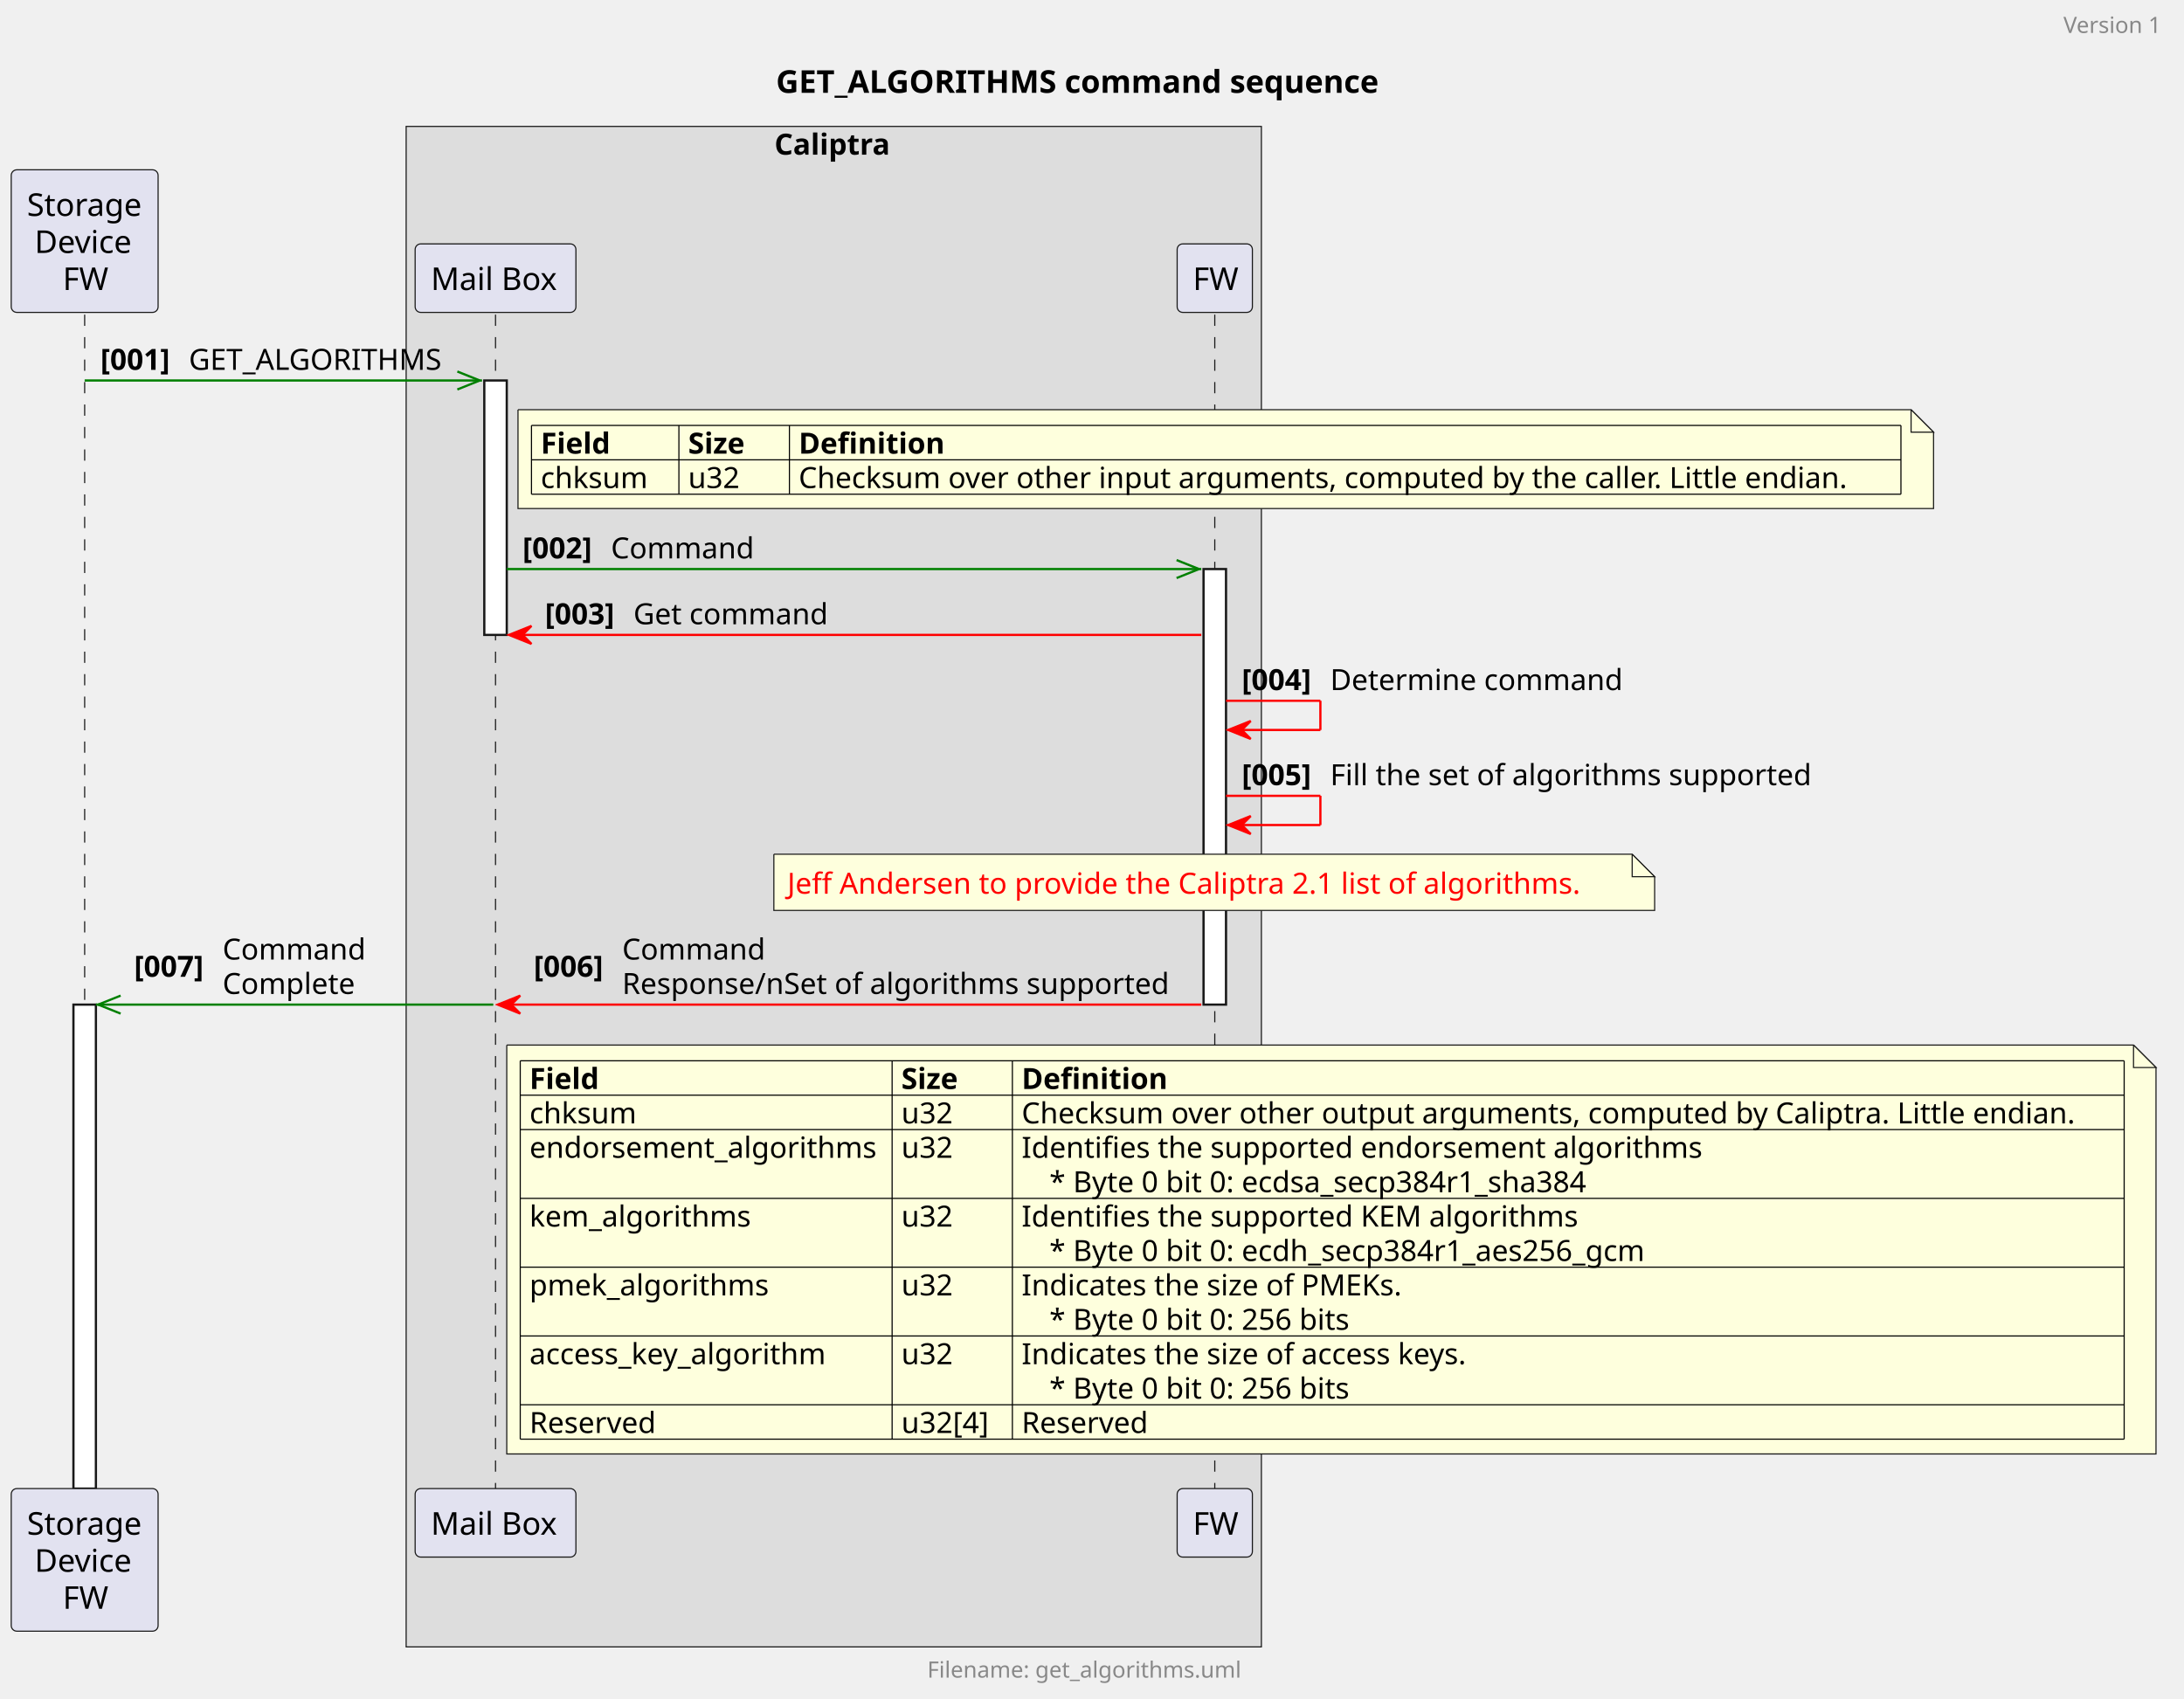
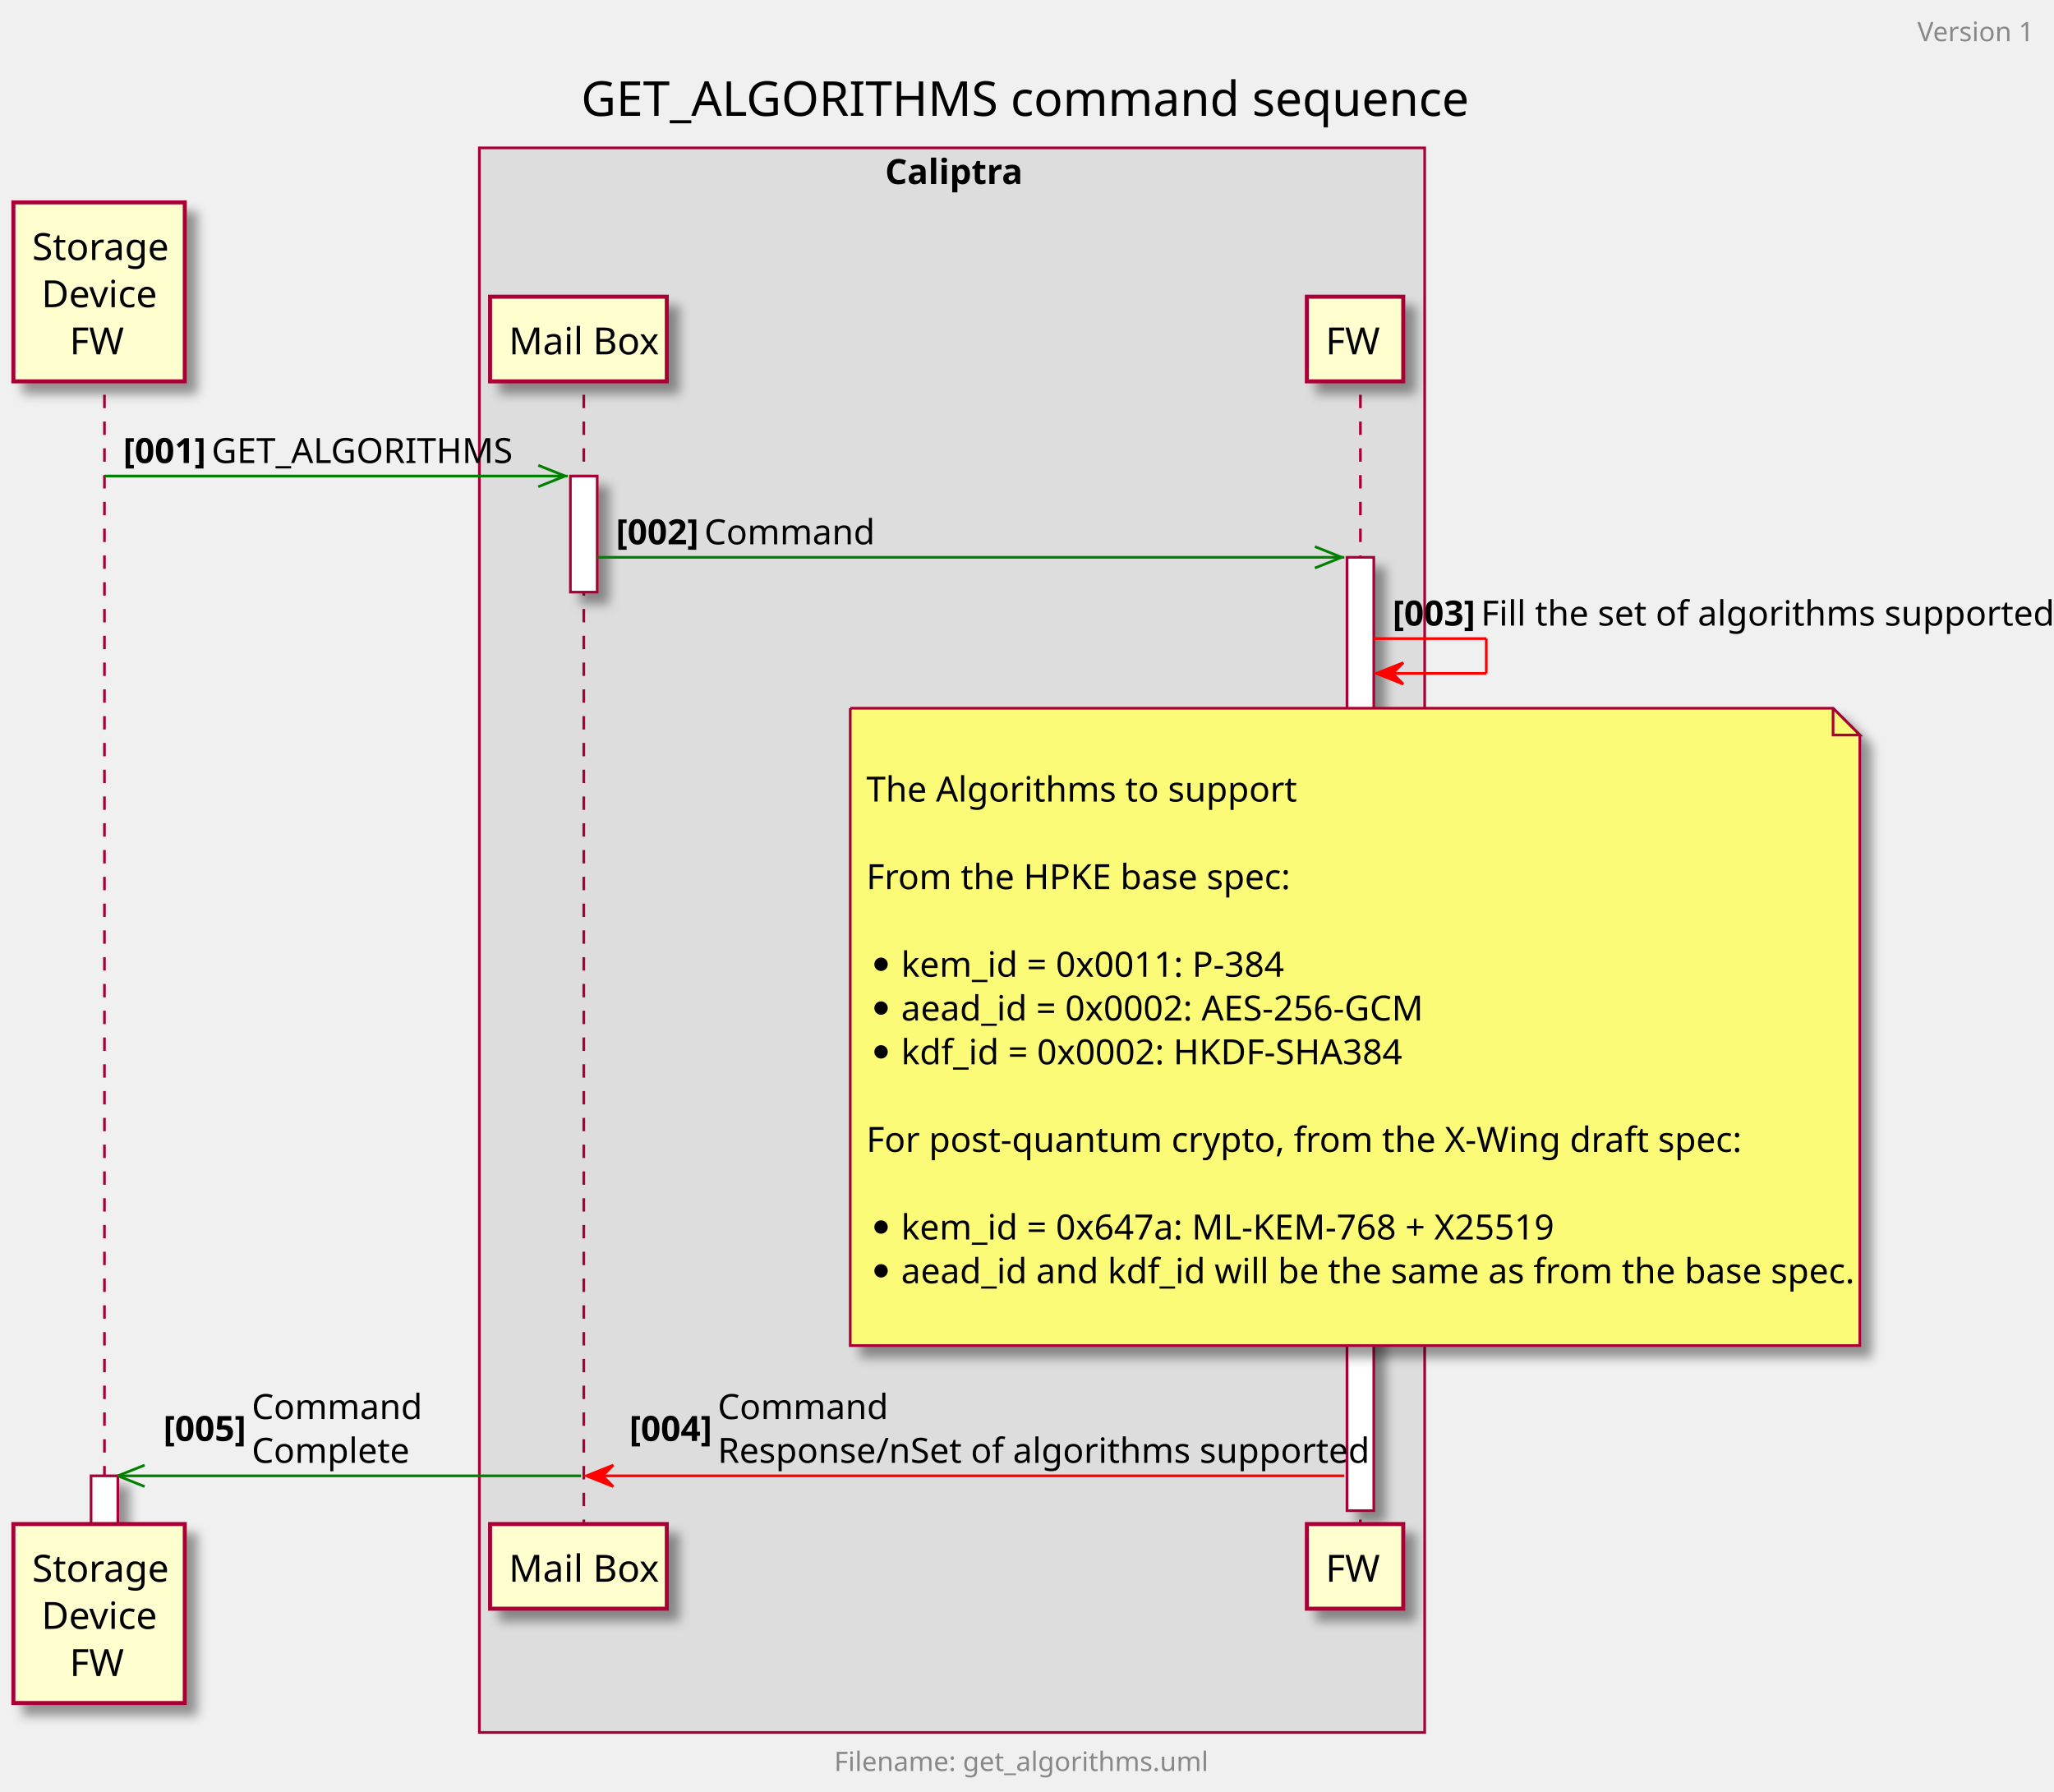
- <svg xmlns="http://www.w3.org/2000/svg" contentStyleType="text/css" data-diagram-type="SEQUENCE" height="756px" preserveAspectRatio="none" style="width:972px;height:756px;background:#FFFFFF;" version="1.1" viewBox="0 0 972 756" width="972px" zoomAndPan="magnify">
-   <defs />
+ <svg xmlns="http://www.w3.org/2000/svg" contentScriptType="application/ecmascript" contentStyleType="text/css" height="669px" preserveAspectRatio="none" style="width:767px;height:669px;background:#FFFFFF;" version="1.1" viewBox="0 0 767 669" width="767px" zoomAndPan="magnify">
+   <defs>
+     <filter height="300%" id="f1qyztyrxr73i4" width="300%" x="-1" y="-1">
+       <feGaussianBlur result="blurOut" stdDeviation="2.0" />
+       <feColorMatrix in="blurOut" result="blurOut2" type="matrix" values="0 0 0 0 0 0 0 0 0 0 0 0 0 0 0 0 0 0 .4 0" />
+       <feOffset dx="4.0" dy="4.0" in="blurOut2" result="blurOut3" />
+       <feBlend in="SourceGraphic" in2="blurOut3" mode="normal" />
+     </filter>
+   </defs>
  <g>
-     <rect fill="#DDDDDD" height="676.762" style="stroke:#181818;stroke-width:0.5;" width="380.622" x="180.762" y="56.266" />
-     <text fill="#000000" font-family="sans-serif" font-size="13" font-weight="bold" lengthAdjust="spacing" textLength="52.794" x="344.676" y="68.834">Caliptra</text>
-     <text fill="#888888" font-family="sans-serif" font-size="10" lengthAdjust="spacing" textLength="46.025" x="918.345" y="14.668">Version 1</text>
-     <text fill="#000000" font-family="sans-serif" font-size="14" font-weight="bold" lengthAdjust="spacing" textLength="278.626" x="345.372" y="41.312">GET_ALGORITHMS command sequence</text>
-     <g>
-       <rect fill="transparent" height="522.521" width="8" x="34.183" y="140.041" />
-       <line style="stroke:#181818;stroke-width:0.5;stroke-dasharray:5.0,5.0;" x1="37.683" x2="37.683" y1="140.041" y2="662.562" />
-     </g>
-     <g>
-       <rect fill="#FFFFFF" height="215.416" style="stroke:#181818;stroke-width:1;" width="10" x="32.683" y="447.147" />
-     </g>
-     <g>
-       <rect fill="transparent" height="522.521" width="8" x="217.038" y="140.041" />
-       <line style="stroke:#181818;stroke-width:0.5;stroke-dasharray:5.0,5.0;" x1="220.538" x2="220.538" y1="140.041" y2="662.562" />
-     </g>
-     <g>
-       <rect fill="#FFFFFF" height="113.242" style="stroke:#181818;stroke-width:1;" width="10" x="215.538" y="169.352" />
-     </g>
-     <g>
-       <rect fill="transparent" height="522.521" width="8" x="537.143" y="140.041" />
-       <line style="stroke:#181818;stroke-width:0.5;stroke-dasharray:5.0,5.0;" x1="540.643" x2="540.643" y1="140.041" y2="662.562" />
-     </g>
-     <g>
-       <rect fill="#FFFFFF" height="193.863" style="stroke:#181818;stroke-width:1;" width="10" x="535.643" y="253.283" />
-     </g>
-     <rect fill="#E2E2F0" height="63.465" rx="2.5" ry="2.5" style="stroke:#181818;stroke-width:0.5;" width="65.365" x="5" y="75.576" />
-     <text fill="#000000" font-family="sans-serif" font-size="14" lengthAdjust="spacing" textLength="51.365" x="12" y="96.111">Storage</text>
-     <text fill="#000000" font-family="sans-serif" font-size="14" lengthAdjust="spacing" textLength="44.55" x="15.408" y="112.6">Device</text>
-     <text fill="#000000" font-family="sans-serif" font-size="14" lengthAdjust="spacing" textLength="19.482" x="27.941" y="129.088">FW</text>
-     <rect fill="#E2E2F0" height="30.488" rx="2.5" ry="2.5" style="stroke:#181818;stroke-width:0.5;" width="71.552" x="184.762" y="108.553" />
-     <text fill="#000000" font-family="sans-serif" font-size="14" lengthAdjust="spacing" textLength="57.552" x="191.762" y="129.088">Mail Box</text>
-     <rect fill="#E2E2F0" height="30.488" rx="2.5" ry="2.5" style="stroke:#181818;stroke-width:0.5;" width="33.482" x="523.901" y="108.553" />
-     <text fill="#000000" font-family="sans-serif" font-size="14" lengthAdjust="spacing" textLength="19.482" x="530.901" y="129.088">FW</text>
-     <rect fill="#E2E2F0" height="63.465" rx="2.5" ry="2.5" style="stroke:#181818;stroke-width:0.5;" width="65.365" x="5" y="662.562" />
-     <text fill="#000000" font-family="sans-serif" font-size="14" lengthAdjust="spacing" textLength="51.365" x="12" y="683.098">Storage</text>
-     <text fill="#000000" font-family="sans-serif" font-size="14" lengthAdjust="spacing" textLength="44.55" x="15.408" y="699.586">Device</text>
-     <text fill="#000000" font-family="sans-serif" font-size="14" lengthAdjust="spacing" textLength="19.482" x="27.941" y="716.074">FW</text>
-     <rect fill="#E2E2F0" height="30.488" rx="2.5" ry="2.5" style="stroke:#181818;stroke-width:0.5;" width="71.552" x="184.762" y="662.562" />
-     <text fill="#000000" font-family="sans-serif" font-size="14" lengthAdjust="spacing" textLength="57.552" x="191.762" y="683.098">Mail Box</text>
-     <rect fill="#E2E2F0" height="30.488" rx="2.5" ry="2.5" style="stroke:#181818;stroke-width:0.5;" width="33.482" x="523.901" y="662.562" />
-     <text fill="#000000" font-family="sans-serif" font-size="14" lengthAdjust="spacing" textLength="19.482" x="530.901" y="683.098">FW</text>
-     <line style="stroke:#008000;stroke-width:1;" x1="213.538" x2="203.538" y1="169.352" y2="165.352" />
-     <line style="stroke:#008000;stroke-width:1;" x1="213.538" x2="203.538" y1="169.352" y2="173.352" />
-     <line style="stroke:#008000;stroke-width:1;" x1="37.683" x2="214.538" y1="169.352" y2="169.352" />
-     <text fill="#000000" font-family="sans-serif" font-size="13" font-weight="bold" lengthAdjust="spacing" textLength="35.363" x="44.683" y="164.609">[001]</text>
-     <text fill="#000000" font-family="sans-serif" font-size="13" lengthAdjust="spacing" textLength="114.493" x="84.045" y="164.609">GET_ALGORITHMS</text>
-     <path d="M230.538,182.352 L230.538,226.352 L860.538,226.352 L860.538,192.352 L850.538,182.352 L230.538,182.352 " fill="#FEFFDD" style="stroke:#181818;stroke-width:0.5;" />
-     <path d="M850.538,182.352 L850.538,192.352 L860.538,192.352 L850.538,182.352 " fill="#FEFFDD" style="stroke:#181818;stroke-width:0.5;" />
-     <text fill="#000000" font-family="sans-serif" font-size="13" lengthAdjust="spacing" textLength="4.113" x="236.538" y="201.92"> </text>
-     <text fill="#000000" font-family="sans-serif" font-size="13" font-weight="bold" lengthAdjust="spacing" textLength="32.151" x="240.651" y="201.92">Field</text>
-     <text fill="#000000" font-family="sans-serif" font-size="13" lengthAdjust="spacing" textLength="4.113" x="302.147" y="201.92"> </text>
-     <text fill="#000000" font-family="sans-serif" font-size="13" font-weight="bold" lengthAdjust="spacing" textLength="26.952" x="306.261" y="201.92">Size</text>
-     <text fill="#000000" font-family="sans-serif" font-size="13" lengthAdjust="spacing" textLength="4.113" x="351.335" y="201.92"> </text>
-     <text fill="#000000" font-family="sans-serif" font-size="13" font-weight="bold" lengthAdjust="spacing" textLength="66.644" x="355.449" y="201.92">Definition</text>
-     <text fill="#000000" font-family="sans-serif" font-size="13" lengthAdjust="spacing" textLength="49.156" x="240.651" y="217.231">chksum</text>
-     <text fill="#000000" font-family="sans-serif" font-size="13" lengthAdjust="spacing" textLength="24.508" x="306.261" y="217.231">u32</text>
-     <text fill="#000000" font-family="sans-serif" font-size="13" lengthAdjust="spacing" textLength="486.459" x="355.449" y="217.231">Checksum over other input arguments, computed by the caller. Little endian.</text>
-     <line style="stroke:#000000;stroke-width:0.5;" x1="236.538" x2="846.021" y1="189.352" y2="189.352" />
-     <line style="stroke:#000000;stroke-width:0.5;" x1="236.538" x2="846.021" y1="204.662" y2="204.662" />
-     <line style="stroke:#000000;stroke-width:0.5;" x1="236.538" x2="846.021" y1="219.973" y2="219.973" />
-     <line style="stroke:#000000;stroke-width:0.5;" x1="236.538" x2="236.538" y1="189.352" y2="219.973" />
-     <line style="stroke:#000000;stroke-width:0.5;" x1="302.147" x2="302.147" y1="189.352" y2="219.973" />
-     <line style="stroke:#000000;stroke-width:0.5;" x1="351.335" x2="351.335" y1="189.352" y2="219.973" />
-     <line style="stroke:#000000;stroke-width:0.5;" x1="846.021" x2="846.021" y1="189.352" y2="219.973" />
-     <line style="stroke:#008000;stroke-width:1;" x1="533.643" x2="523.643" y1="253.283" y2="249.283" />
-     <line style="stroke:#008000;stroke-width:1;" x1="533.643" x2="523.643" y1="253.283" y2="257.283" />
-     <line style="stroke:#008000;stroke-width:1;" x1="225.538" x2="534.643" y1="253.283" y2="253.283" />
-     <text fill="#000000" font-family="sans-serif" font-size="13" font-weight="bold" lengthAdjust="spacing" textLength="35.363" x="232.538" y="248.541">[002]</text>
-     <text fill="#000000" font-family="sans-serif" font-size="13" lengthAdjust="spacing" textLength="64.683" x="271.901" y="248.541">Command</text>
-     <polygon fill="#FF0000" points="236.538,278.594,226.538,282.594,236.538,286.594,232.538,282.594" style="stroke:#FF0000;stroke-width:1;" />
-     <line style="stroke:#FF0000;stroke-width:1;" x1="230.538" x2="534.643" y1="282.594" y2="282.594" />
-     <text fill="#000000" font-family="sans-serif" font-size="13" font-weight="bold" lengthAdjust="spacing" textLength="35.363" x="242.538" y="277.852">[003]</text>
-     <text fill="#000000" font-family="sans-serif" font-size="13" lengthAdjust="spacing" textLength="87.96" x="281.901" y="277.852">Get command</text>
-     <line style="stroke:#FF0000;stroke-width:1;" x1="545.643" x2="587.643" y1="311.904" y2="311.904" />
-     <line style="stroke:#FF0000;stroke-width:1;" x1="587.643" x2="587.643" y1="311.904" y2="324.904" />
-     <line style="stroke:#FF0000;stroke-width:1;" x1="546.643" x2="587.643" y1="324.904" y2="324.904" />
-     <polygon fill="#FF0000" points="556.643,320.904,546.643,324.904,556.643,328.904,552.643,324.904" style="stroke:#FF0000;stroke-width:1;" />
-     <text fill="#000000" font-family="sans-serif" font-size="13" font-weight="bold" lengthAdjust="spacing" textLength="35.363" x="552.643" y="307.162">[004]</text>
-     <text fill="#000000" font-family="sans-serif" font-size="13" lengthAdjust="spacing" textLength="132.069" x="592.005" y="307.162">Determine command</text>
-     <line style="stroke:#FF0000;stroke-width:1;" x1="545.643" x2="587.643" y1="354.215" y2="354.215" />
-     <line style="stroke:#FF0000;stroke-width:1;" x1="587.643" x2="587.643" y1="354.215" y2="367.215" />
-     <line style="stroke:#FF0000;stroke-width:1;" x1="546.643" x2="587.643" y1="367.215" y2="367.215" />
-     <polygon fill="#FF0000" points="556.643,363.215,546.643,367.215,556.643,371.215,552.643,367.215" style="stroke:#FF0000;stroke-width:1;" />
-     <text fill="#000000" font-family="sans-serif" font-size="13" font-weight="bold" lengthAdjust="spacing" textLength="35.363" x="552.643" y="349.473">[005]</text>
-     <text fill="#000000" font-family="sans-serif" font-size="13" lengthAdjust="spacing" textLength="222.93" x="592.005" y="349.473">Fill the set of algorithms supported</text>
-     <path d="M344.407,380.215 L344.407,405.215 L736.407,405.215 L736.407,390.215 L726.407,380.215 L344.407,380.215 " fill="#FEFFDD" style="stroke:#181818;stroke-width:0.5;" />
-     <path d="M726.407,380.215 L726.407,390.215 L736.407,390.215 L726.407,380.215 " fill="#FEFFDD" style="stroke:#181818;stroke-width:0.5;" />
-     <text fill="#FF0000" font-family="sans-serif" font-size="13" lengthAdjust="spacing" textLength="371.471" x="350.407" y="397.783">Jeff Andersen to provide the Caliptra 2.1 list of algorithms.</text>
-     <polygon fill="#FF0000" points="231.538,443.147,221.538,447.147,231.538,451.147,227.538,447.147" style="stroke:#FF0000;stroke-width:1;" />
-     <line style="stroke:#FF0000;stroke-width:1;" x1="225.538" x2="534.643" y1="447.147" y2="447.147" />
-     <text fill="#000000" font-family="sans-serif" font-size="13" font-weight="bold" lengthAdjust="spacing" textLength="35.363" x="237.538" y="434.749">[006]</text>
-     <text fill="#000000" font-family="sans-serif" font-size="13" lengthAdjust="spacing" textLength="64.683" x="276.901" y="427.094">Command</text>
-     <text fill="#000000" font-family="sans-serif" font-size="13" lengthAdjust="spacing" textLength="251.742" x="276.901" y="442.404">Response/nSet of algorithms supported</text>
-     <line style="stroke:#008000;stroke-width:1;" x1="43.683" x2="53.683" y1="447.147" y2="443.147" />
-     <line style="stroke:#008000;stroke-width:1;" x1="43.683" x2="53.683" y1="447.147" y2="451.147" />
-     <line style="stroke:#008000;stroke-width:1;" x1="42.683" x2="219.538" y1="447.147" y2="447.147" />
-     <text fill="#000000" font-family="sans-serif" font-size="13" font-weight="bold" lengthAdjust="spacing" textLength="35.363" x="59.683" y="434.749">[007]</text>
-     <text fill="#000000" font-family="sans-serif" font-size="13" lengthAdjust="spacing" textLength="64.683" x="99.045" y="427.094">Command</text>
-     <text fill="#000000" font-family="sans-serif" font-size="13" lengthAdjust="spacing" textLength="60.404" x="99.045" y="442.404">Complete</text>
-     <path d="M225.538,465.147 L225.538,647.146 L959.538,647.146 L959.538,475.147 L949.538,465.147 L225.538,465.147 " fill="#FEFFDD" style="stroke:#181818;stroke-width:0.5;" />
-     <path d="M949.538,465.147 L949.538,475.147 L959.538,475.147 L949.538,465.147 " fill="#FEFFDD" style="stroke:#181818;stroke-width:0.5;" />
-     <text fill="#000000" font-family="sans-serif" font-size="13" lengthAdjust="spacing" textLength="4.113" x="231.538" y="484.715"> </text>
-     <text fill="#000000" font-family="sans-serif" font-size="13" font-weight="bold" lengthAdjust="spacing" textLength="32.151" x="235.651" y="484.715">Field</text>
-     <text fill="#000000" font-family="sans-serif" font-size="13" lengthAdjust="spacing" textLength="4.113" x="397.041" y="484.715"> </text>
-     <text fill="#000000" font-family="sans-serif" font-size="13" font-weight="bold" lengthAdjust="spacing" textLength="26.952" x="401.154" y="484.715">Size</text>
-     <text fill="#000000" font-family="sans-serif" font-size="13" lengthAdjust="spacing" textLength="4.113" x="450.564" y="484.715"> </text>
-     <text fill="#000000" font-family="sans-serif" font-size="13" font-weight="bold" lengthAdjust="spacing" textLength="66.644" x="454.677" y="484.715">Definition</text>
-     <text fill="#000000" font-family="sans-serif" font-size="13" lengthAdjust="spacing" textLength="49.156" x="235.651" y="500.025">chksum</text>
-     <text fill="#000000" font-family="sans-serif" font-size="13" lengthAdjust="spacing" textLength="24.508" x="401.154" y="500.025">u32</text>
-     <text fill="#000000" font-family="sans-serif" font-size="13" lengthAdjust="spacing" textLength="486.58" x="454.677" y="500.025">Checksum over other output arguments, computed by Caliptra. Little endian.</text>
-     <text fill="#000000" font-family="sans-serif" font-size="13" lengthAdjust="spacing" textLength="157.276" x="235.651" y="515.336">endorsement_algorithms</text>
-     <text fill="#000000" font-family="sans-serif" font-size="13" lengthAdjust="spacing" textLength="24.508" x="401.154" y="515.336">u32</text>
-     <text fill="#000000" font-family="sans-serif" font-size="13" lengthAdjust="spacing" textLength="310.318" x="454.677" y="515.336">Identifies the supported endorsement algorithms</text>
-     <text fill="#000000" font-family="sans-serif" font-size="13" lengthAdjust="spacing" textLength="252.897" x="467.017" y="530.646">* Byte 0 bit 0: ecdsa_secp384r1_sha384</text>
-     <text fill="#000000" font-family="sans-serif" font-size="13" lengthAdjust="spacing" textLength="101.277" x="235.651" y="545.957">kem_algorithms</text>
-     <text fill="#000000" font-family="sans-serif" font-size="13" lengthAdjust="spacing" textLength="24.508" x="401.154" y="545.957">u32</text>
-     <text fill="#000000" font-family="sans-serif" font-size="13" lengthAdjust="spacing" textLength="254.071" x="454.677" y="545.957">Identifies the supported KEM algorithms</text>
-     <text fill="#000000" font-family="sans-serif" font-size="13" lengthAdjust="spacing" textLength="279.735" x="467.017" y="561.268">* Byte 0 bit 0: ecdh_secp384r1_aes256_gcm</text>
-     <text fill="#000000" font-family="sans-serif" font-size="13" lengthAdjust="spacing" textLength="109.459" x="235.651" y="576.578">pmek_algorithms</text>
-     <text fill="#000000" font-family="sans-serif" font-size="13" lengthAdjust="spacing" textLength="24.508" x="401.154" y="576.578">u32</text>
-     <text fill="#000000" font-family="sans-serif" font-size="13" lengthAdjust="spacing" textLength="175.449" x="454.677" y="576.578">Indicates the size of PMEKs.</text>
-     <text fill="#000000" font-family="sans-serif" font-size="13" lengthAdjust="spacing" textLength="142.765" x="467.017" y="591.889">* Byte 0 bit 0: 256 bits</text>
-     <text fill="#000000" font-family="sans-serif" font-size="13" lengthAdjust="spacing" textLength="136.798" x="235.651" y="607.199">access_key_algorithm</text>
-     <text fill="#000000" font-family="sans-serif" font-size="13" lengthAdjust="spacing" textLength="24.508" x="401.154" y="607.199">u32</text>
-     <text fill="#000000" font-family="sans-serif" font-size="13" lengthAdjust="spacing" textLength="208.273" x="454.677" y="607.199">Indicates the size of access keys.</text>
-     <text fill="#000000" font-family="sans-serif" font-size="13" lengthAdjust="spacing" textLength="142.765" x="467.017" y="622.51">* Byte 0 bit 0: 256 bits</text>
-     <text fill="#000000" font-family="sans-serif" font-size="13" lengthAdjust="spacing" textLength="56.805" x="235.651" y="637.82">Reserved</text>
-     <text fill="#000000" font-family="sans-serif" font-size="13" lengthAdjust="spacing" textLength="41.184" x="401.154" y="637.82">u32[4]</text>
-     <text fill="#000000" font-family="sans-serif" font-size="13" lengthAdjust="spacing" textLength="56.805" x="454.677" y="637.82">Reserved</text>
-     <line style="stroke:#000000;stroke-width:0.5;" x1="231.538" x2="945.37" y1="472.147" y2="472.147" />
-     <line style="stroke:#000000;stroke-width:0.5;" x1="231.538" x2="945.37" y1="487.457" y2="487.457" />
-     <line style="stroke:#000000;stroke-width:0.5;" x1="231.538" x2="945.37" y1="502.768" y2="502.768" />
-     <line style="stroke:#000000;stroke-width:0.5;" x1="231.538" x2="945.37" y1="533.389" y2="533.389" />
-     <line style="stroke:#000000;stroke-width:0.5;" x1="231.538" x2="945.37" y1="564.01" y2="564.01" />
-     <line style="stroke:#000000;stroke-width:0.5;" x1="231.538" x2="945.37" y1="594.631" y2="594.631" />
-     <line style="stroke:#000000;stroke-width:0.5;" x1="231.538" x2="945.37" y1="625.252" y2="625.252" />
-     <line style="stroke:#000000;stroke-width:0.5;" x1="231.538" x2="945.37" y1="640.562" y2="640.562" />
-     <line style="stroke:#000000;stroke-width:0.5;" x1="231.538" x2="231.538" y1="472.147" y2="640.562" />
-     <line style="stroke:#000000;stroke-width:0.5;" x1="397.041" x2="397.041" y1="472.147" y2="640.562" />
-     <line style="stroke:#000000;stroke-width:0.5;" x1="450.564" x2="450.564" y1="472.147" y2="640.562" />
-     <line style="stroke:#000000;stroke-width:0.5;" x1="945.37" x2="945.37" y1="472.147" y2="640.562" />
-     <text fill="#888888" font-family="sans-serif" font-size="10" lengthAdjust="spacing" textLength="143.975" x="412.698" y="746.695">Filename: get_algorithms.uml</text>
+     <rect fill="#DDDDDD" height="591.688" style="stroke:#A80036;stroke-width:1.0;" width="353" x="179" y="55.219" />
+     <text fill="#000000" font-family="sans-serif" font-size="13" font-weight="bold" lengthAdjust="spacing" textLength="50" x="330.5" y="68.714">Caliptra</text>
+     <text fill="#888888" font-family="sans-serif" font-size="10" lengthAdjust="spacing" textLength="44" x="716" y="15.381">Version 1</text>
+     <text fill="#000000" font-family="sans-serif" font-size="18" lengthAdjust="spacing" textLength="331" x="217" y="43.264">GET_ALGORITHMS command sequence</text>
+     <line style="stroke:#A80036;stroke-width:1.0;stroke-dasharray:5.0,5.0;" x1="39" x2="39" y1="147.398" y2="569.078" />
+     <rect fill="#FFFFFF" filter="url(#f1qyztyrxr73i4)" height="18" style="stroke:#A80036;stroke-width:1.0;" width="10" x="34" y="551.078" />
+     <line style="stroke:#A80036;stroke-width:1.0;stroke-dasharray:5.0,5.0;" x1="218" x2="218" y1="147.398" y2="569.078" />
+     <rect fill="#FFFFFF" filter="url(#f1qyztyrxr73i4)" height="43.352" style="stroke:#A80036;stroke-width:1.0;" width="10" x="213" y="177.75" />
+     <line style="stroke:#A80036;stroke-width:1.0;stroke-dasharray:5.0,5.0;" x1="508" x2="508" y1="147.398" y2="569.078" />
+     <rect fill="#FFFFFF" filter="url(#f1qyztyrxr73i4)" height="355.977" style="stroke:#A80036;stroke-width:1.0;" width="10" x="503" y="208.102" />
+     <rect fill="#FEFECE" filter="url(#f1qyztyrxr73i4)" height="66.828" style="stroke:#A80036;stroke-width:1.5;" width="64" x="5" y="75.57" />
+     <text fill="#000000" font-family="sans-serif" font-size="14" lengthAdjust="spacing" textLength="50" x="12" y="97.103">Storage</text>
+     <text fill="#000000" font-family="sans-serif" font-size="14" lengthAdjust="spacing" textLength="43" x="15.5" y="114.713">Device</text>
+     <text fill="#000000" font-family="sans-serif" font-size="14" lengthAdjust="spacing" textLength="22" x="26" y="132.322">FW</text>
+     <rect fill="#FEFECE" filter="url(#f1qyztyrxr73i4)" height="31.609" style="stroke:#A80036;stroke-width:1.5;" width="66" x="183" y="110.789" />
+     <text fill="#000000" font-family="sans-serif" font-size="14" lengthAdjust="spacing" textLength="52" x="190" y="132.322">Mail Box</text>
+     <rect fill="#FEFECE" filter="url(#f1qyztyrxr73i4)" height="31.609" style="stroke:#A80036;stroke-width:1.5;" width="36" x="488" y="110.789" />
+     <text fill="#000000" font-family="sans-serif" font-size="14" lengthAdjust="spacing" textLength="22" x="495" y="132.322">FW</text>
+     <rect fill="#FEFECE" filter="url(#f1qyztyrxr73i4)" height="66.828" style="stroke:#A80036;stroke-width:1.5;" width="64" x="5" y="569.078" />
+     <text fill="#000000" font-family="sans-serif" font-size="14" lengthAdjust="spacing" textLength="50" x="12" y="590.611">Storage</text>
+     <text fill="#000000" font-family="sans-serif" font-size="14" lengthAdjust="spacing" textLength="43" x="15.5" y="608.221">Device</text>
+     <text fill="#000000" font-family="sans-serif" font-size="14" lengthAdjust="spacing" textLength="22" x="26" y="625.83">FW</text>
+     <rect fill="#FEFECE" filter="url(#f1qyztyrxr73i4)" height="31.609" style="stroke:#A80036;stroke-width:1.5;" width="66" x="183" y="569.078" />
+     <text fill="#000000" font-family="sans-serif" font-size="14" lengthAdjust="spacing" textLength="52" x="190" y="590.611">Mail Box</text>
+     <rect fill="#FEFECE" filter="url(#f1qyztyrxr73i4)" height="31.609" style="stroke:#A80036;stroke-width:1.5;" width="36" x="488" y="569.078" />
+     <text fill="#000000" font-family="sans-serif" font-size="14" lengthAdjust="spacing" textLength="22" x="495" y="590.611">FW</text>
+     <line style="stroke:#008000;stroke-width:1.0;" x1="211" x2="201" y1="177.75" y2="173.75" />
+     <line style="stroke:#008000;stroke-width:1.0;" x1="211" x2="201" y1="177.75" y2="181.75" />
+     <line style="stroke:#008000;stroke-width:1.0;" x1="39" x2="212" y1="177.75" y2="177.75" />
+     <text fill="#000000" font-family="sans-serif" font-size="13" font-weight="bold" lengthAdjust="spacing" textLength="29" x="46" y="172.894">[001]</text>
+     <text fill="#000000" font-family="sans-serif" font-size="13" lengthAdjust="spacing" textLength="117" x="79" y="172.894">GET_ALGORITHMS</text>
+     <line style="stroke:#008000;stroke-width:1.0;" x1="501" x2="491" y1="208.102" y2="204.102" />
+     <line style="stroke:#008000;stroke-width:1.0;" x1="501" x2="491" y1="208.102" y2="212.102" />
+     <line style="stroke:#008000;stroke-width:1.0;" x1="223" x2="502" y1="208.102" y2="208.102" />
+     <text fill="#000000" font-family="sans-serif" font-size="13" font-weight="bold" lengthAdjust="spacing" textLength="29" x="230" y="203.245">[002]</text>
+     <text fill="#000000" font-family="sans-serif" font-size="13" lengthAdjust="spacing" textLength="59" x="263" y="203.245">Command</text>
+     <line style="stroke:#FF0000;stroke-width:1.0;" x1="513" x2="555" y1="238.453" y2="238.453" />
+     <line style="stroke:#FF0000;stroke-width:1.0;" x1="555" x2="555" y1="238.453" y2="251.453" />
+     <line style="stroke:#FF0000;stroke-width:1.0;" x1="514" x2="555" y1="251.453" y2="251.453" />
+     <polygon fill="#FF0000" points="524,247.453,514,251.453,524,255.453,520,251.453" style="stroke:#FF0000;stroke-width:1.0;" />
+     <text fill="#000000" font-family="sans-serif" font-size="13" font-weight="bold" lengthAdjust="spacing" textLength="29" x="520" y="233.597">[003]</text>
+     <text fill="#000000" font-family="sans-serif" font-size="13" lengthAdjust="spacing" textLength="200" x="553" y="233.597">Fill the set of algorithms supported</text>
+     <path d="M317.5,264.453 L317.5,502.453 L694.5,502.453 L694.5,274.453 L684.5,264.453 L317.5,264.453 " fill="#FBFB77" filter="url(#f1qyztyrxr73i4)" style="stroke:#A80036;stroke-width:1.0;" />
+     <path d="M684.5,264.453 L684.5,274.453 L694.5,274.453 L684.5,264.453 " fill="#FBFB77" style="stroke:#A80036;stroke-width:1.0;" />
+     <text fill="#000000" font-family="sans-serif" font-size="13" lengthAdjust="spacing" textLength="0" x="327.5" y="282.948" />
+     <text fill="#000000" font-family="sans-serif" font-size="13" lengthAdjust="spacing" textLength="149" x="323.5" y="299.3">The Algorithms to support</text>
+     <text fill="#000000" font-family="sans-serif" font-size="13" lengthAdjust="spacing" textLength="0" x="327.5" y="315.651" />
+     <text fill="#000000" font-family="sans-serif" font-size="13" lengthAdjust="spacing" textLength="160" x="323.5" y="332.003">From the HPKE base spec:</text>
+     <text fill="#000000" font-family="sans-serif" font-size="13" lengthAdjust="spacing" textLength="0" x="327.5" y="348.354" />
+     <ellipse cx="329" cy="360.062" fill="#000000" rx="2.5" ry="2.5" style="stroke:#000000;stroke-width:0.0;" />
+     <text fill="#000000" font-family="sans-serif" font-size="13" lengthAdjust="spacing" textLength="142" x="336.5" y="364.706">kem_id = 0x0011: P-384</text>
+     <ellipse cx="329" cy="376.414" fill="#000000" rx="2.5" ry="2.5" style="stroke:#000000;stroke-width:0.0;" />
+     <text fill="#000000" font-family="sans-serif" font-size="13" lengthAdjust="spacing" textLength="197" x="336.5" y="381.058">aead_id = 0x0002: AES-256-GCM</text>
+     <ellipse cx="329" cy="392.766" fill="#000000" rx="2.5" ry="2.5" style="stroke:#000000;stroke-width:0.0;" />
+     <text fill="#000000" font-family="sans-serif" font-size="13" lengthAdjust="spacing" textLength="187" x="336.5" y="397.409">kdf_id = 0x0002: HKDF-SHA384</text>
+     <text fill="#000000" font-family="sans-serif" font-size="13" lengthAdjust="spacing" textLength="0" x="327.5" y="413.761" />
+     <text fill="#000000" font-family="sans-serif" font-size="13" lengthAdjust="spacing" textLength="307" x="323.5" y="430.112">For post-quantum crypto, from the X-Wing draft spec:</text>
+     <text fill="#000000" font-family="sans-serif" font-size="13" lengthAdjust="spacing" textLength="0" x="327.5" y="446.464" />
+     <ellipse cx="329" cy="458.172" fill="#000000" rx="2.5" ry="2.5" style="stroke:#000000;stroke-width:0.0;" />
+     <text fill="#000000" font-family="sans-serif" font-size="13" lengthAdjust="spacing" textLength="242" x="336.5" y="462.815">kem_id = 0x647a: ML-KEM-768 + X25519</text>
+     <ellipse cx="329" cy="474.523" fill="#000000" rx="2.5" ry="2.5" style="stroke:#000000;stroke-width:0.0;" />
+     <text fill="#000000" font-family="sans-serif" font-size="13" lengthAdjust="spacing" textLength="343" x="336.5" y="479.167">aead_id and kdf_id will be the same as from the base spec.</text>
+     <text fill="#000000" font-family="sans-serif" font-size="13" lengthAdjust="spacing" textLength="0" x="327.5" y="495.519" />
+     <polygon fill="#FF0000" points="229,547.078,219,551.078,229,555.078,225,551.078" style="stroke:#FF0000;stroke-width:1.0;" />
+     <line style="stroke:#FF0000;stroke-width:1.0;" x1="223" x2="502" y1="551.078" y2="551.078" />
+     <text fill="#000000" font-family="sans-serif" font-size="13" font-weight="bold" lengthAdjust="spacing" textLength="29" x="235" y="538.046">[004]</text>
+     <text fill="#000000" font-family="sans-serif" font-size="13" lengthAdjust="spacing" textLength="59" x="268" y="529.87">Command</text>
+     <text fill="#000000" font-family="sans-serif" font-size="13" lengthAdjust="spacing" textLength="228" x="268" y="546.222">Response/nSet of algorithms supported</text>
+     <line style="stroke:#008000;stroke-width:1.0;" x1="44" x2="54" y1="551.078" y2="547.078" />
+     <line style="stroke:#008000;stroke-width:1.0;" x1="44" x2="54" y1="551.078" y2="555.078" />
+     <line style="stroke:#008000;stroke-width:1.0;" x1="44" x2="217" y1="551.078" y2="551.078" />
+     <text fill="#000000" font-family="sans-serif" font-size="13" font-weight="bold" lengthAdjust="spacing" textLength="29" x="61" y="538.046">[005]</text>
+     <text fill="#000000" font-family="sans-serif" font-size="13" lengthAdjust="spacing" textLength="59" x="94" y="529.87">Command</text>
+     <text fill="#000000" font-family="sans-serif" font-size="13" lengthAdjust="spacing" textLength="55" x="94" y="546.222">Complete</text>
+     <text fill="#888888" font-family="sans-serif" font-size="10" lengthAdjust="spacing" textLength="142" x="311.5" y="661.287">Filename: get_algorithms.uml</text>
  </g>
</svg>
